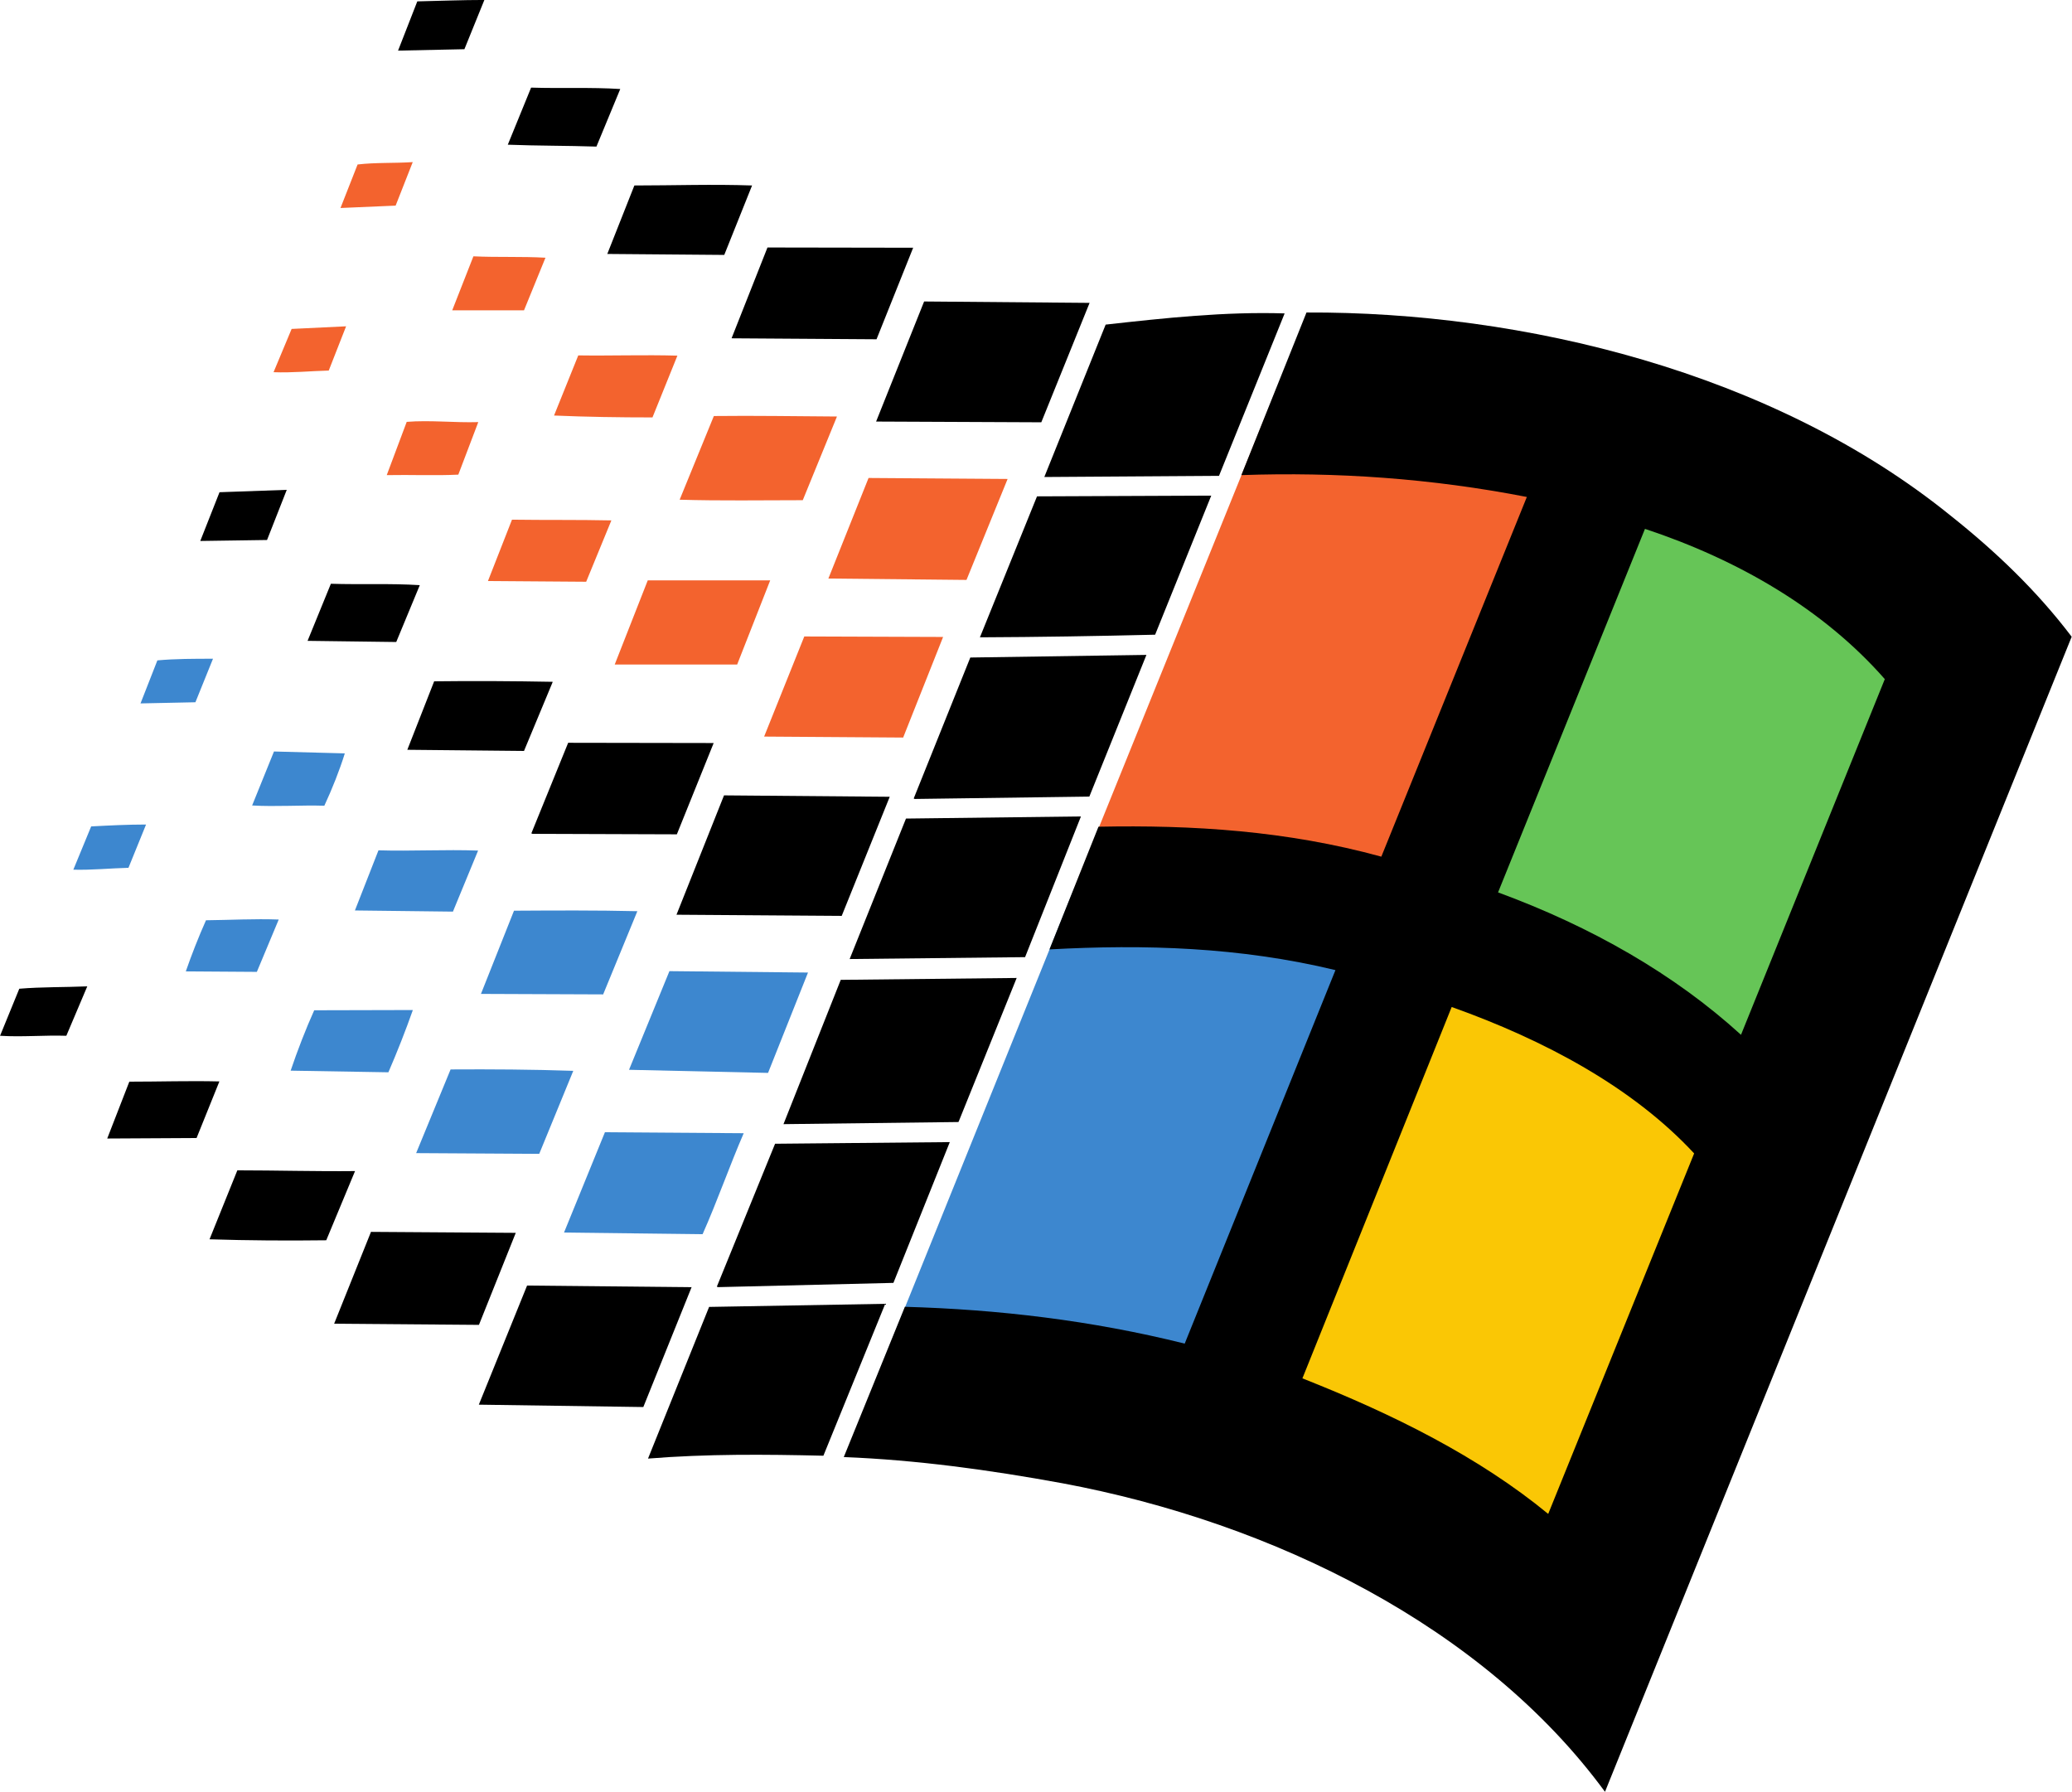
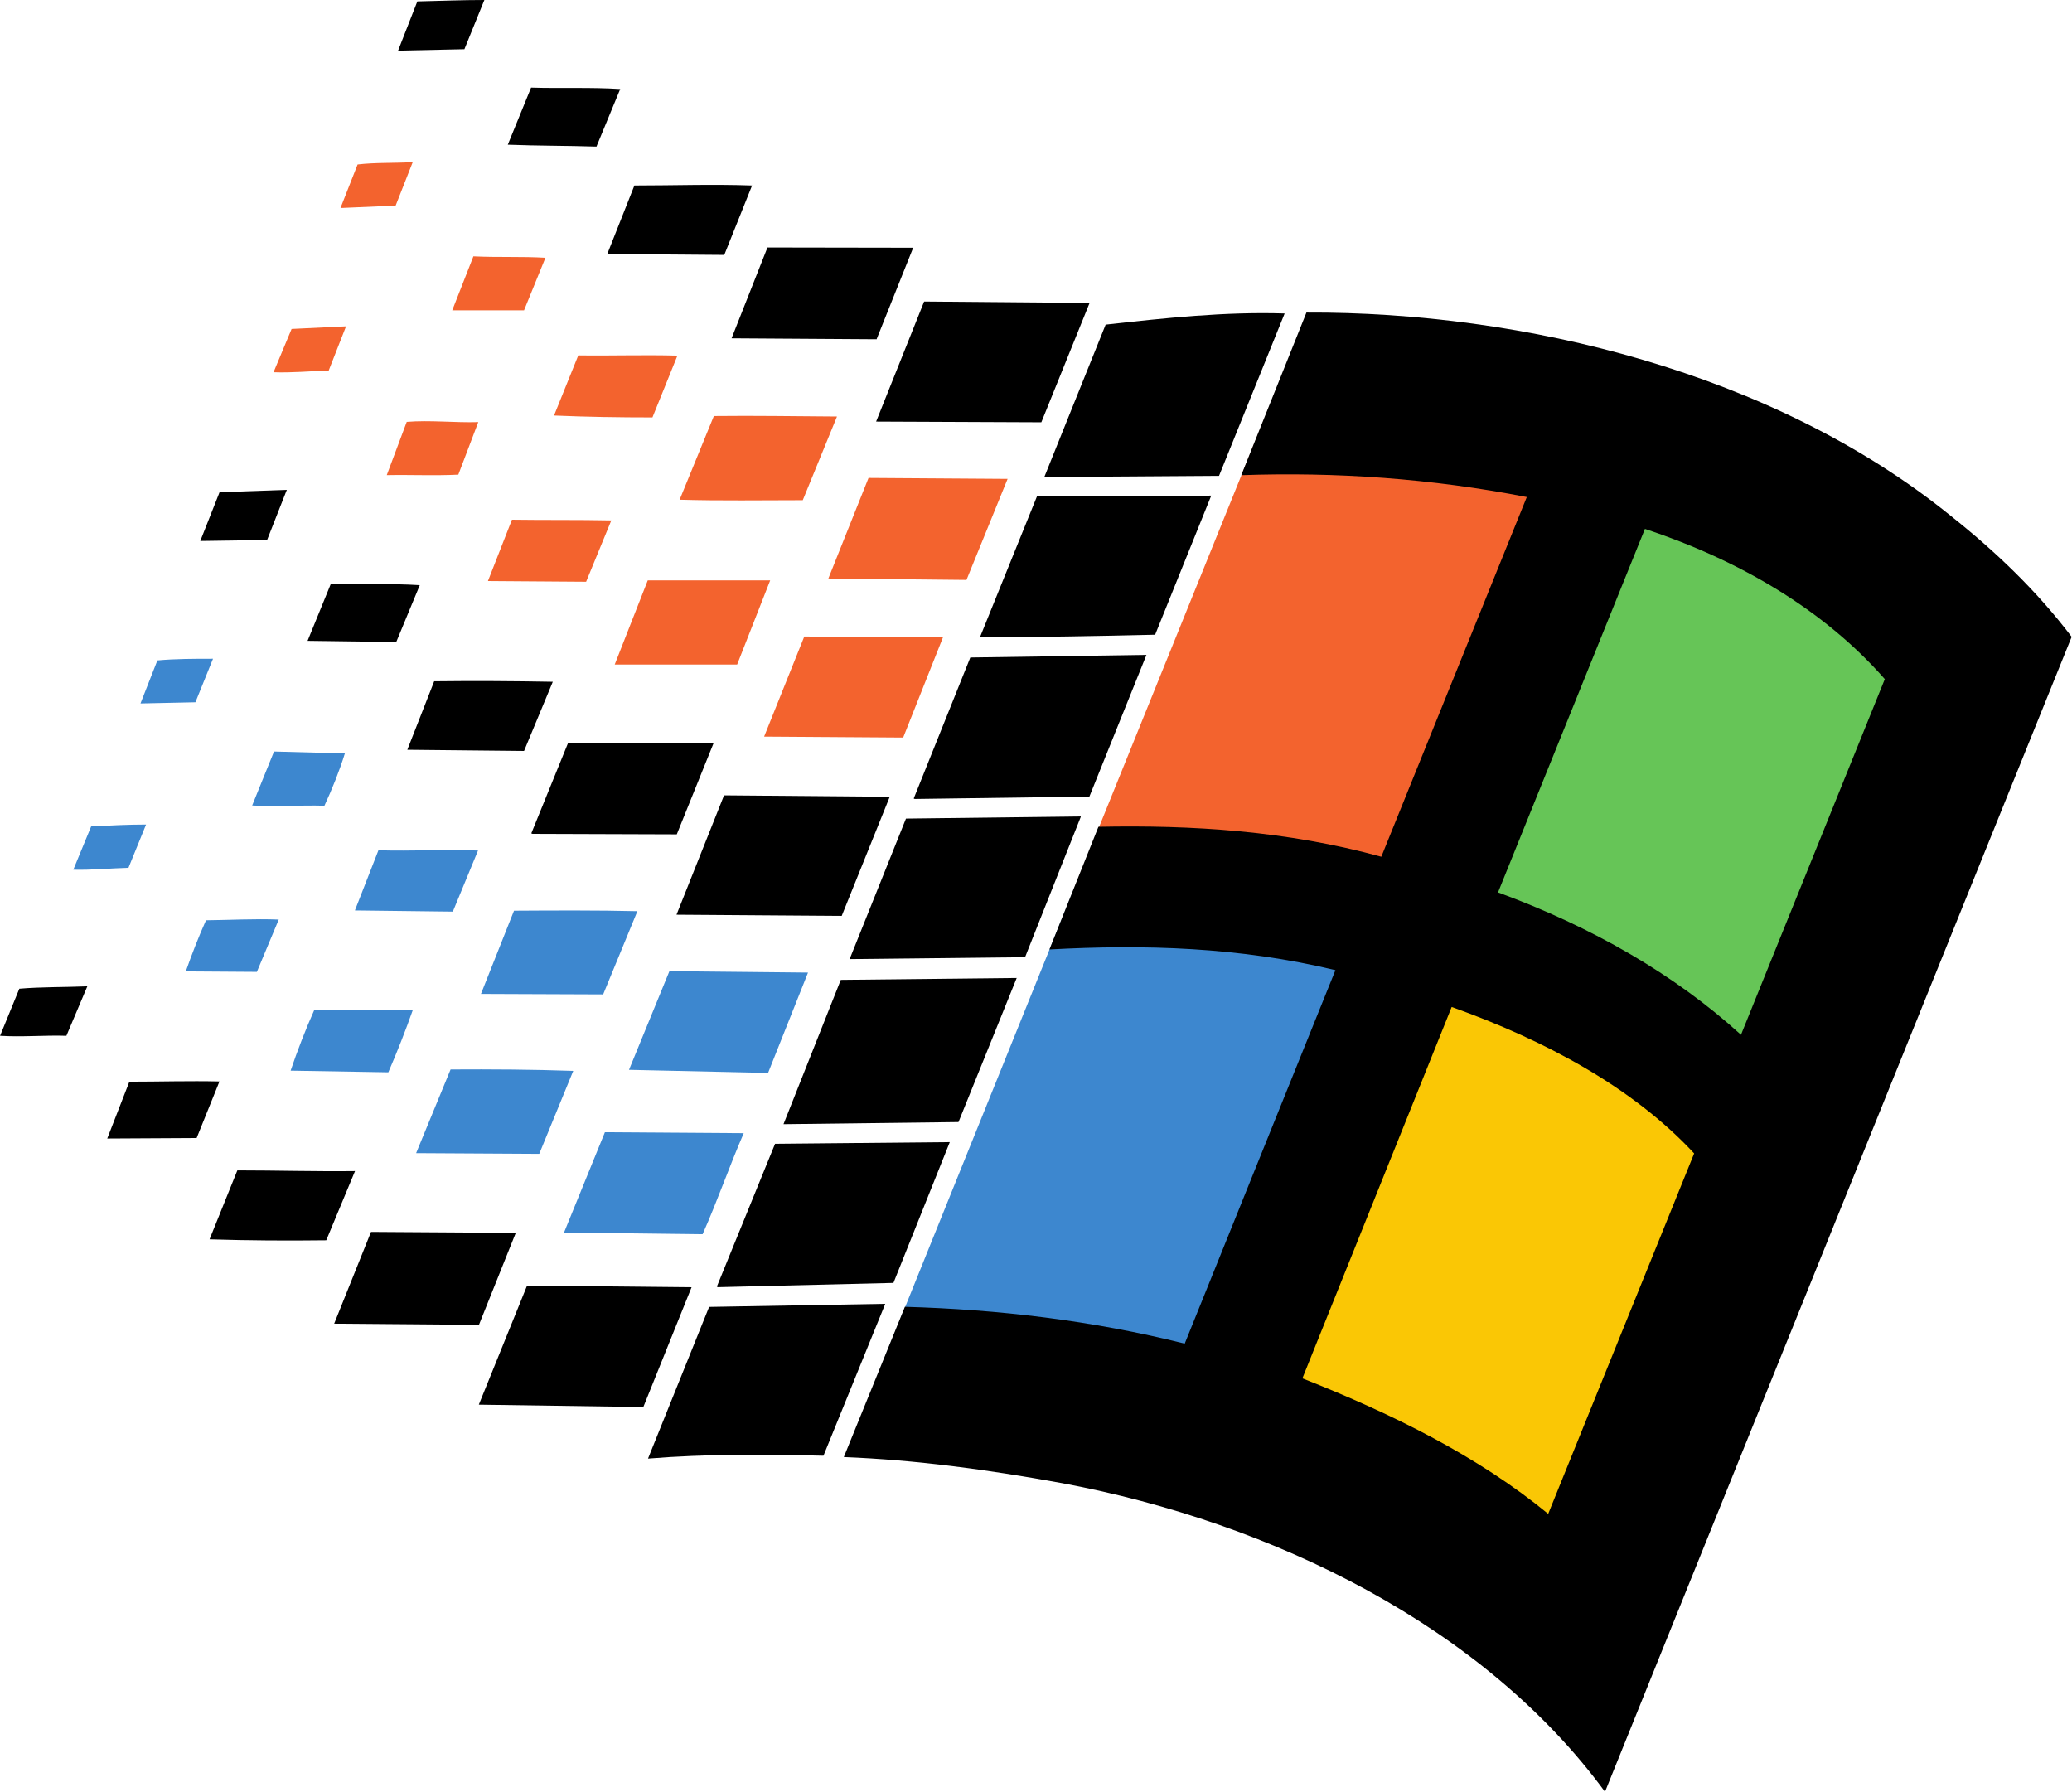
- <svg xmlns="http://www.w3.org/2000/svg" width="1079.9" height="933.7" version="1.1" viewBox="0 0 1079.9 933.69">
-   <g transform="translate(-4.1551e-5 -1.127e-5)">
-     <g transform="matrix(31.718 0 0 31.718 -4221 -5611.6)">
-       <path d="m147.45 199.64 3.281-8.125c1.562-0.086 4.098 0.266 5.668 0.645l-3.375 8.359c-1.531-0.379-4.043-0.84-5.574-0.879" fill="#3d87cf" />
-       <path d="m162.2 195.43-3.41 8.398c-1.141-0.938-4.266-2.719-5.766-3.309l3.375-8.359c1.527 0.543 4.789 2.18 5.801 3.269" fill="#fac705" />
-       <path d="m165.54 187.65-3.348 7.781c-1.094-1-4.258-2.707-5.801-3.269l3.383-8.375c1.543 0.516 4.762 2.719 5.766 3.863" fill="#66c557" />
-       <path d="m150.73 191.52 3.328-8.223c1.559-0.055 4.156 0.191 5.723 0.492l-3.383 8.375c-1.551-0.426-4.117-0.676-5.668-0.645" fill="#f3632e" />
-       <path d="m139.46 194.54-1.605-0.027c0.109-0.324 0.25-0.688 0.387-0.992l1.621-4e-3c-0.117 0.332-0.258 0.691-0.402 1.023" fill="#3d87cf" />
-       <path d="m141.94 195.88-2.023-0.012 0.566-1.375c0.668-4e-3 1.344 0 2.016 0.023l-0.559 1.363" fill="#3d87cf" />
-       <path d="m145.3 195.54c-0.234 0.539-0.434 1.117-0.676 1.66l-2.277-0.027 0.672-1.648 2.281 0.016" fill="#3d87cf" />
-       <path d="m137.3 192.89-1.168-8e-3c0.094-0.27 0.211-0.57 0.332-0.84 0.398-4e-3 0.797-0.027 1.195-0.012l-0.359 0.859" fill="#3d87cf" />
-       <path d="m135.19 191.18c-0.301 8e-3 -0.605 0.039-0.906 0.031l0.293-0.711c0.301-0.016 0.602-0.031 0.902-0.031l-0.289 0.711" fill="#3d87cf" />
-       <path d="m140.52 191.9-1.609-0.019 0.387-0.988c0.547 0.016 1.094-0.016 1.637 4e-3l-0.414 1.004" fill="#3d87cf" />
-       <path d="m142.99 193.26-2.008-8e-3 0.543-1.367c0.676-4e-3 1.352-8e-3 2.027 8e-3l-0.562 1.367" fill="#3d87cf" />
-       <path d="m145.7 194.55-2.285-0.051 0.664-1.621 2.277 0.023-0.656 1.648" fill="#3d87cf" />
-       <path d="m138.41 190.16c-0.391-0.012-0.793 0.019-1.188-4e-3l0.359-0.887 1.164 0.031c-0.086 0.277-0.207 0.582-0.336 0.859" fill="#3d87cf" />
-       <path d="m136.29 188.46-0.902 0.019 0.277-0.707c0.293-0.027 0.609-0.027 0.914-0.027l-0.289 0.715" fill="#3d87cf" />
-       <path d="m142.71 186.48-1.613-0.012 0.395-1.008c0.543 8e-3 1.086 0 1.633 0.012l-0.414 1.008" fill="#f3632e" />
-       <path d="m143.18 187.84 0.543-1.383h2.012l-0.543 1.383h-2.012" fill="#f3632e" />
-       <path d="m147.92 189.04-2.285-0.016 0.66-1.645 2.281 8e-3 -0.656 1.652" fill="#f3632e" />
-       <path d="m140.61 184.72c-0.383 0.019-0.785 0-1.176 8e-3l0.328-0.875c0.383-0.031 0.789 0.016 1.176 4e-3l-0.328 0.863" fill="#f3632e" />
-       <path d="m138.48 183.01c-0.301 8e-3 -0.602 0.039-0.906 0.027l0.297-0.711 0.895-0.043-0.285 0.727" fill="#f3632e" />
-       <path d="m143.8 183.78c-0.539 0-1.078-8e-3 -1.617-0.031l0.398-0.988c0.543 8e-3 1.086-0.012 1.629 4e-3l-0.41 1.016" fill="#f3632e" />
-       <path d="m146.27 185.14c-0.672 0-1.348 0.012-2.023-8e-3l0.562-1.375c0.676-8e-3 1.348 4e-3 2.023 8e-3l-0.562 1.375" fill="#f3632e" />
-       <path d="m148.96 186.45-2.269-0.023 0.66-1.652 2.285 0.016-0.676 1.66" fill="#f3632e" />
-       <path d="m141.69 182.02h-1.18l0.348-0.887c0.398 0.019 0.789 0 1.184 0.023l-0.352 0.863" fill="#f3632e" />
-       <path d="m139.58 180.3-0.906 0.039 0.281-0.715c0.301-0.035 0.605-0.019 0.906-0.039l-0.281 0.715" fill="#f3632e" />
-       <path d="m138.44 197.3c-0.637 8e-3 -1.277 4e-3 -1.918-0.016l0.457-1.133c0.641 0 1.285 0.019 1.934 0.012l-0.473 1.137" />
-       <path d="m153.11 184.74-2.871 0.019 1.008-2.504c0.977-0.109 1.961-0.215 2.941-0.184l-1.078 2.668" />
-       <path d="m140.71 177.73-1.09 0.023 0.316-0.809c0.367-8e-3 0.734-0.023 1.102-0.023l-0.328 0.809" />
-       <path d="m142.88 179.33c-0.484-0.016-0.969-0.012-1.457-0.031l0.383-0.938c0.488 0.016 0.977-8e-3 1.465 0.023l-0.391 0.945" />
-       <path d="m150.19 183.86-2.715-0.012 0.789-1.973 2.719 0.023-0.793 1.961" />
-       <path d="m145.1 182.48 0.59-1.492 2.394 4e-3 -0.602 1.504-2.383-0.016" />
-       <path d="m144.98 181.11-1.922-0.016 0.445-1.125c0.641 0 1.285-0.023 1.934 0l-0.457 1.141" />
-       <path d="m152.06 187.35c-0.957 0.023-1.918 0.039-2.879 0.043l0.938-2.316 2.863-0.012-0.922 2.285" />
-       <path d="m150.98 190.01-2.871 0.039-0.016-8e-3 0.93-2.316 2.894-0.043-0.938 2.328" />
-       <path d="m136.37 185.81 0.316-0.801 1.105-0.039-0.324 0.824-1.098 0.016" />
-       <path d="m147.04 192.68 0.926-2.309 2.875-0.035-0.918 2.312-2.883 0.031" />
-       <path d="m139.59 187.47-1.457-0.019 0.383-0.938c0.488 0.016 0.973-8e-3 1.461 0.023l-0.387 0.934" />
-       <path d="m146.91 191.97-2.715-0.019 0.781-1.961 2.723 0.023-0.789 1.957" />
-       <path d="m144.2 190.63-2.371-8e-3 -0.019-8e-3 0.605-1.488 2.391 4e-3 -0.605 1.5" />
-       <path d="m141.69 189.26-1.918-0.019 0.441-1.125c0.648-8e-3 1.301-4e-3 1.949 8e-3l-0.473 1.137" />
-       <path d="m148.84 195.33-0.012 0.027-2.875 0.035 0.941-2.371 2.891-0.031-0.945 2.34" />
-       <path d="m147.76 198-2.883 0.07-0.019-8e-3 0.957-2.348 2.871-0.027-0.926 2.312" />
-       <path d="m134.17 193.94c-0.363-0.012-0.727 0.023-1.09 0l0.316-0.773c0.371-0.031 0.742-0.023 1.117-0.039l-0.344 0.812" />
-       <path d="m146.61 200.84c-0.961-0.023-1.918-0.031-2.883 0.047l1.004-2.492 2.894-0.051-1.016 2.496" />
-       <path d="m136.31 195.62-1.469 8e-3 0.363-0.934c0.496 0 0.984-0.016 1.48-4e-3l-0.375 0.93" />
-       <path d="m143.65 200.04-2.703-0.039 0.793-1.957 2.703 0.027-0.793 1.969" />
-       <path d="m138.57 198.67 0.605-1.508 2.379 0.016-0.605 1.512-2.379-0.019" />
-       <path d="m164.05 188.08c-1.004-1.145-2.398-1.957-3.941-2.469l-2.414 5.973c1.539 0.566 2.898 1.344 3.992 2.34zm-3.133 7.793c-1.012-1.09-2.461-1.863-3.984-2.406l-2.453 6.102c1.496 0.59 2.898 1.289 4.039 2.227zm6.203-8.488-7.668 18.977c-1.988-2.711-5.445-4.422-8.918-5.07-1.195-0.219-2.394-0.383-3.59-0.43l1.004-2.469c1.531 0.043 3.066 0.223 4.598 0.605l2.477-6.137c-1.57-0.379-3.137-0.426-4.699-0.34l0.805-2.016c1.547-0.031 3.098 0.066 4.648 0.492l2.391-5.91c-1.566-0.305-3.133-0.414-4.691-0.359l1.07-2.672c3.555-0.016 7.668 0.977 10.582 3.336 0.738 0.586 1.418 1.234 1.992 1.992" fill-rule="evenodd" />
-     </g>
-   </g>
+ <svg xmlns="http://www.w3.org/2000/svg" width="1079.9" height="933.7" viewBox="0 0 1079.9 933.69">
+   <path fill="#3d87cf" d="m455.82 720.582 104.072-257.71c49.56-2.724 129.971 8.426 179.778 20.444L632.622 748.459c-48.567-12.018-128.236-26.638-176.803-27.877" />
+   <path fill="#fac705" d="m923.66 587.049-108.165 266.38c-36.178-29.735-135.296-86.235-182.873-104.942L739.67 483.344c48.443 17.221 151.9 69.135 183.99 103.702" />
+   <path fill="#66c557" d="M1029.598 340.283 923.415 587.087c-34.693-31.718-135.049-85.86-183.99-103.702l107.296-265.638c48.941 16.354 151.032 86.234 182.874 122.536" />
+   <path fill="#f3632e" d="m559.854 463.031 105.56-260.807c49.436-1.735 131.827 6.07 181.51 15.611L739.63 483.473c-49.189-13.505-130.59-21.434-179.778-20.443" />
+   <path fill="#3d87cf" d="m202.392 558.82-50.923-.866c3.469-10.284 7.93-21.806 12.266-31.47l51.418-.127c-3.717 10.531-8.177 21.93-12.761 32.46m78.661 42.505-64.178-.371 17.965-43.613c21.187-.126 42.623 0 63.93.743zm106.572-10.784c-7.433 17.098-13.752 35.435-21.434 52.658l-72.231-.866 21.31-52.284 72.355.495m-253.744-84.056-37.046-.254c2.972-8.549 6.69-18.089 10.531-26.638 12.638-.127 25.276-.866 37.913-.371l-11.4 27.257m-66.923-54.232c-9.54.254-19.204 1.24-28.744.99l9.292-22.55c9.54-.494 19.08-.989 28.62-.989zm169.057 22.837-51.047-.618 12.266-31.347c17.346.495 34.693-.494 51.913.127l-13.133 31.842m78.345 43.132-63.684-.253 17.222-43.365c21.435-.127 42.87-.254 64.305.254l-17.84 43.364m85.953 40.917-72.482-1.611 21.062-51.418 72.235.742-20.815 52.284M169.088 419.895c-12.39-.371-25.151.618-37.665-.127l11.399-28.125 36.923.99c-2.725 8.796-6.567 18.46-10.656 27.257m-67.243-53.916-28.62.619 8.796-22.426c9.293-.866 19.328-.866 28.993-.866z" />
+   <path fill="#f3632e" d="m305.476 303.173-51.17-.371 12.513-31.966c17.222.254 34.442 0 51.789.371l-13.133 31.966m14.908 43.137 17.222-43.86h63.807l-17.222 43.86zm150.344 38.06-72.482-.494 20.938-52.16 72.355.253-20.815 52.408M238.868 247.349c-12.142.618-24.903 0-37.294.254l10.408-27.754c12.142-.99 25.027.495 37.294.127l-10.408 27.382m-67.559-54.247c-9.54.254-19.08 1.24-28.745.866l9.417-22.55 28.372-1.363-9.044 23.045m168.739 24.425c-17.098 0-34.195-.254-51.294-.99l12.638-31.346c17.222.254 34.442-.37 51.665.127l-13.01 32.213m78.345 43.132c-21.31 0-42.747.372-64.178-.253l17.841-43.612c21.434-.254 42.746.126 64.178.253zm85.321 41.551-71.984-.742 20.94-52.41 72.481.494-21.434 52.658M273.123 161.71h-37.417l11.026-28.125c12.638.619 25.028 0 37.542.743zm-66.925-54.555-28.744 1.24 8.92-22.673c9.54-1.116 19.205-.618 28.745-1.24z" />
+   <path d="M170.04 646.361c-20.196.254-40.514.127-60.835-.494l14.496-35.93c20.32 0 40.764.618 61.33.37l-14.992 36.054m465.304-398.378-91.066.619 31.966-79.419c30.974-3.47 62.196-6.815 93.295-5.823zM242.04 25.64l-34.567.742L217.51.735c11.647-.254 23.293-.742 34.94-.742L242.043 25.64m68.825 50.749c-15.364-.495-30.727-.371-46.213-.99l12.142-29.735c15.487.495 30.974-.254 46.46.742zm231.858 143.682-86.108-.37 25.028-62.57 86.235.741-25.152 62.196M381.282 176.3l18.709-47.329 75.948.127-19.08 47.7-75.578-.494m-3.805-43.457-60.96-.495 14.125-35.683c20.32 0 40.764-.742 61.33 0zm224.563 197.92c-30.355.742-60.835 1.24-91.313 1.364l29.736-73.471 90.818-.372-29.24 72.482m-34.256 84.367-91.066 1.24-.495-.253 29.488-73.472 91.808-1.364-29.736 73.843M104.384 281.922l10.036-25.4 35.064-1.24-10.284 26.143-34.817.494m338.432 217.905 29.364-73.224 91.189-1.116-29.116 73.347-91.437.99M206.516 334.573l-46.214-.618 12.142-29.736c15.488.495 30.85-.253 46.337.743zm232.175 142.731-86.108-.618 24.78-62.196 86.355.742zm-85.955-42.502-75.207-.253-.618-.254 19.204-47.206 75.825.127-19.204 47.577m-79.613-43.444-60.835-.619 14-35.683c20.568-.253 41.26-.126 61.826.254l-14.992 36.054m226.785 192.522-.371.866-91.19 1.116 29.86-75.206 91.684-.99zm-34.255 84.687-91.437 2.23-.619-.254 30.356-74.464 91.065-.866-29.364 73.348M34.604 539.789c-11.522-.371-23.045.742-34.566 0l10.036-24.532c11.77-.99 23.54-.742 35.435-1.24l-10.903 25.77m394.57 218.856c-30.48-.742-60.835-.99-91.437 1.488l31.842-79.048 91.808-1.611zM102.48 593.075l-46.587.254 11.523-29.612c15.735 0 31.222-.495 46.958-.127l-11.894 29.488m232.81 140.191-85.736-1.24 25.151-62.071 85.737.866zm-161.127-43.454 19.204-47.824 75.454.494-19.204 47.949z" />
+   <path fill-rule="evenodd" d="M982.338 353.921c-31.842-36.3-76.073-62.072-125.013-78.305l-76.57 189.442c48.816 17.966 91.93 42.623 126.624 74.214zM882.972 601.1c-32.09-34.566-78.055-59.1-126.377-76.32l-77.808 193.53c47.453 18.709 91.932 40.888 128.112 70.624zm196.75-269.232L836.508 933.78c-63.065-85.984-172.714-140.253-282.861-160.82-37.913-6.938-75.949-12.141-113.861-13.628l31.841-78.306c48.567 1.364 97.26 7.063 145.83 19.205l78.553-194.644c-49.807-12.018-99.49-13.505-149.05-10.78l25.524-63.93c49.064-.99 98.253 2.106 147.438 15.61l75.825-187.459c-49.683-9.664-99.366-13.133-148.802-11.399l33.948-84.747c112.748-.495 243.213 30.975 335.64 105.808 23.416 18.585 44.976 39.153 63.188 63.189" />
</svg>
